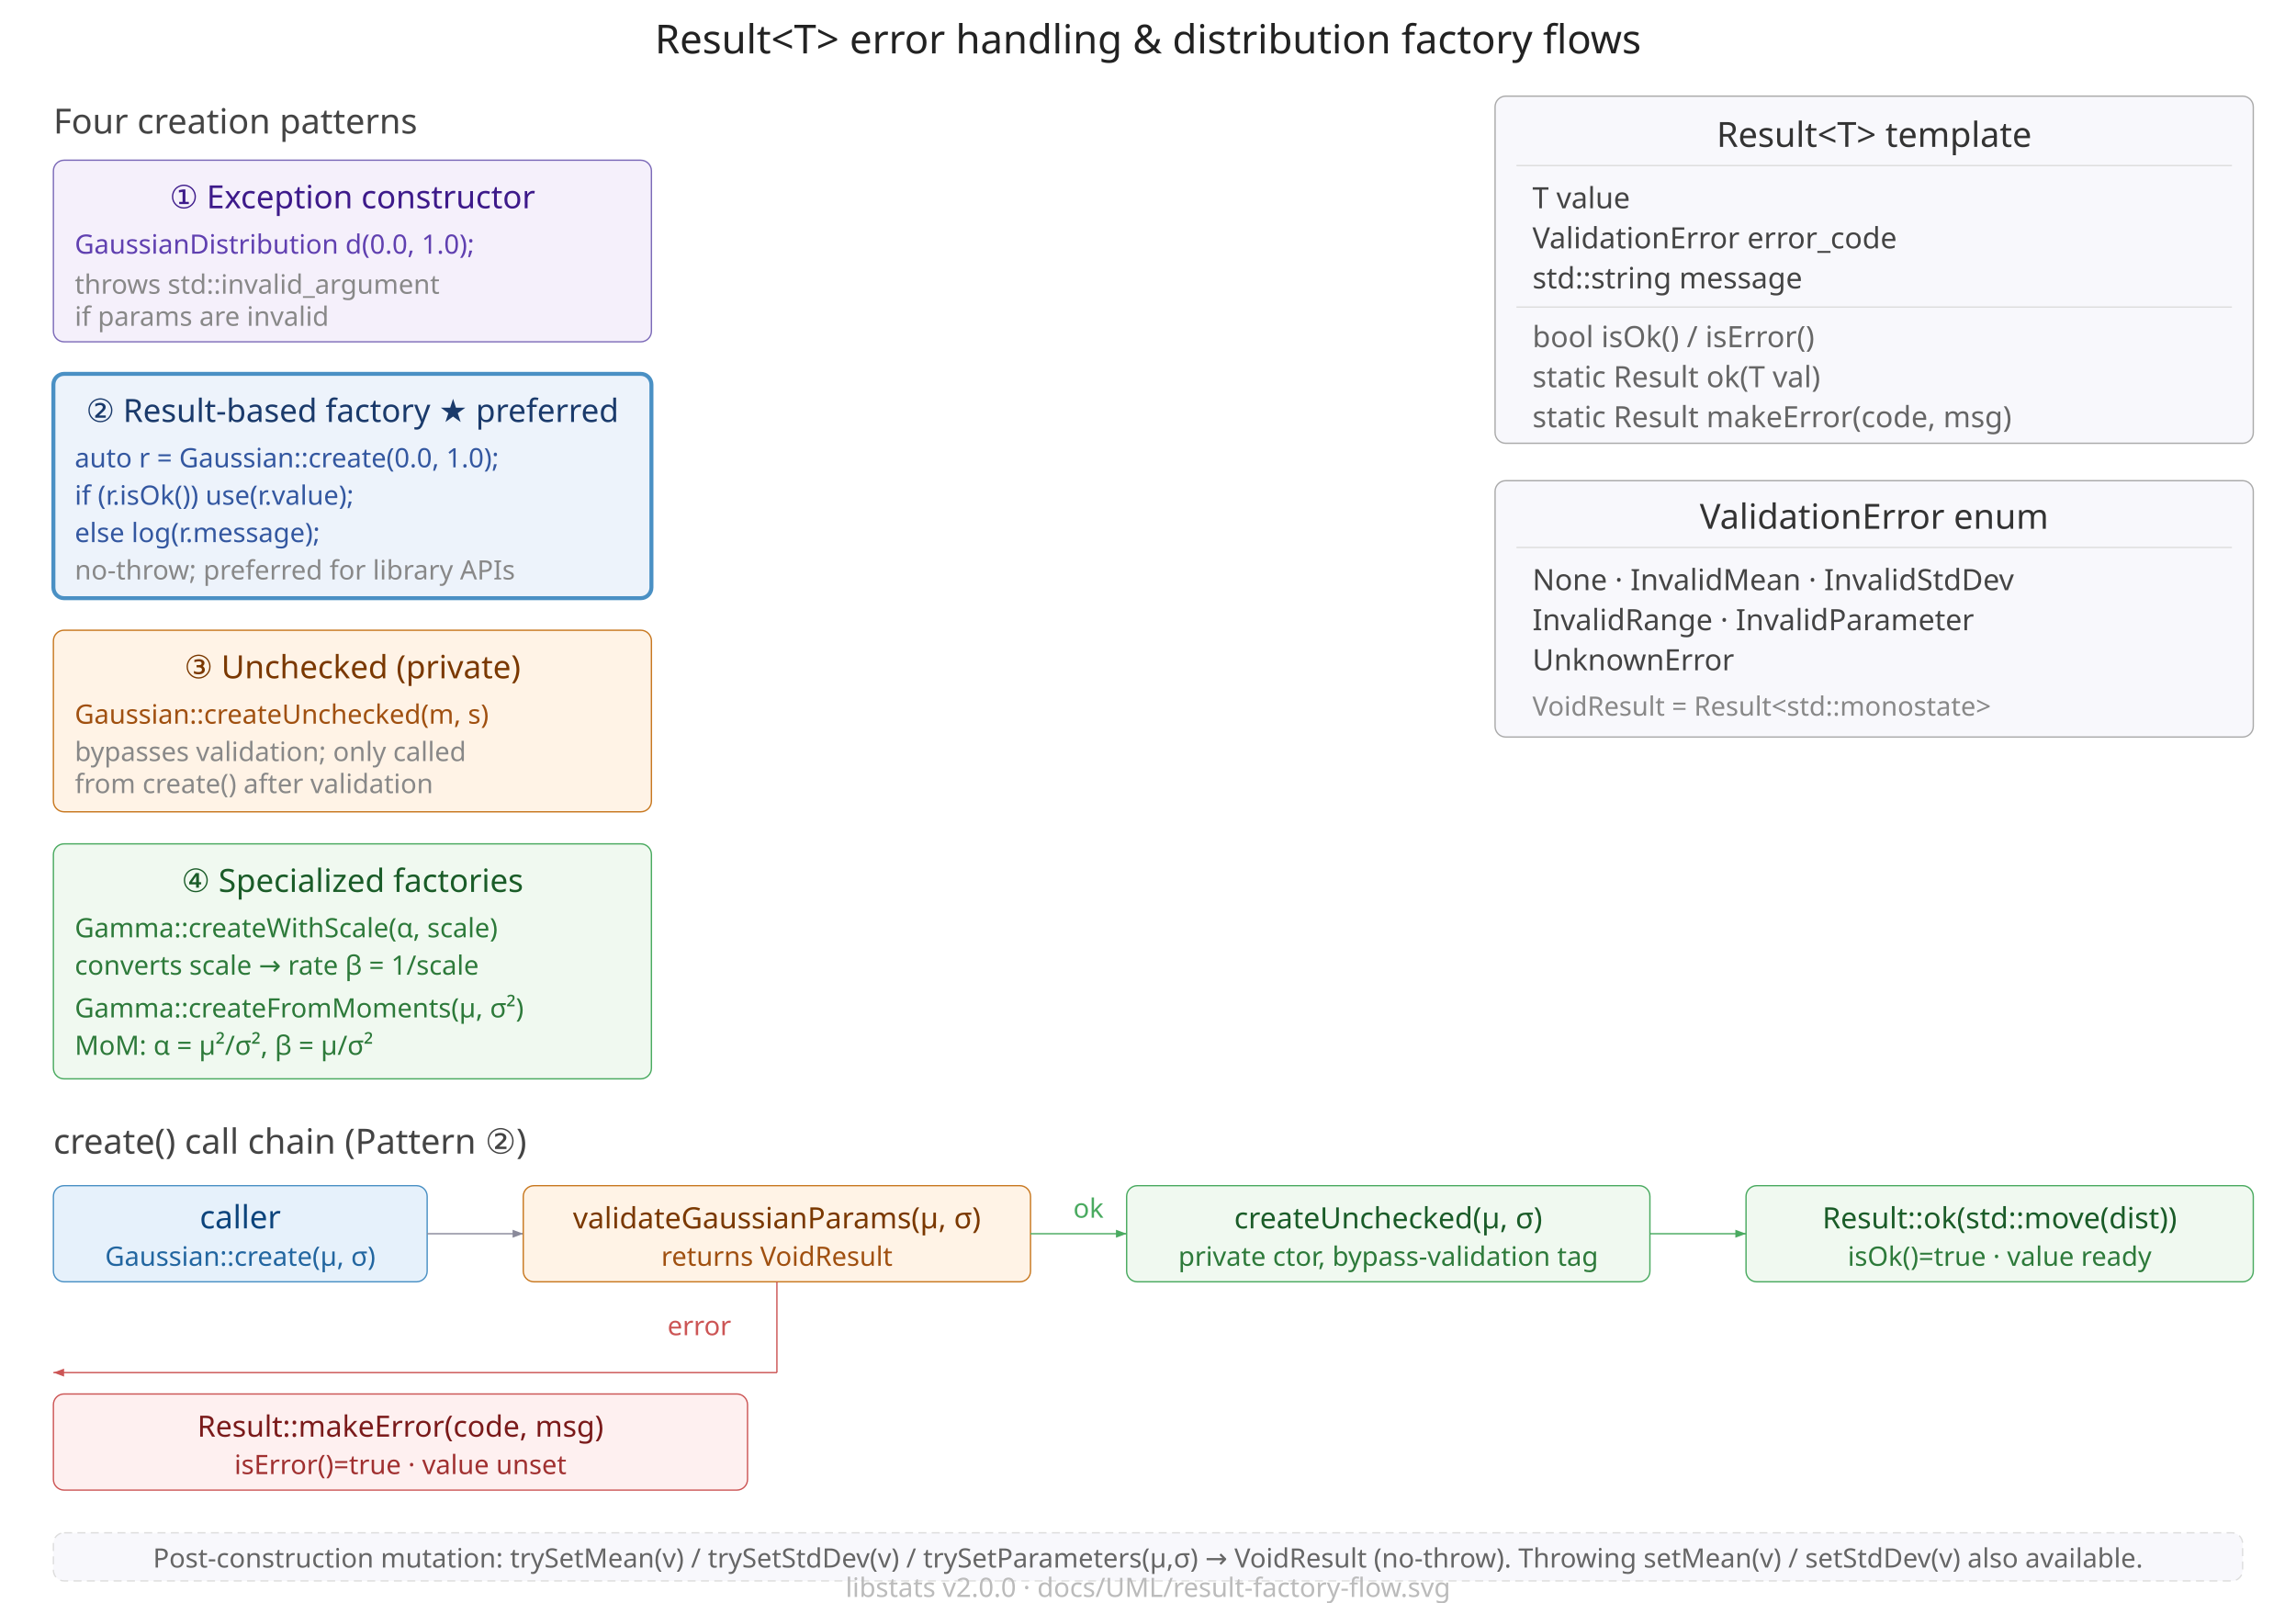
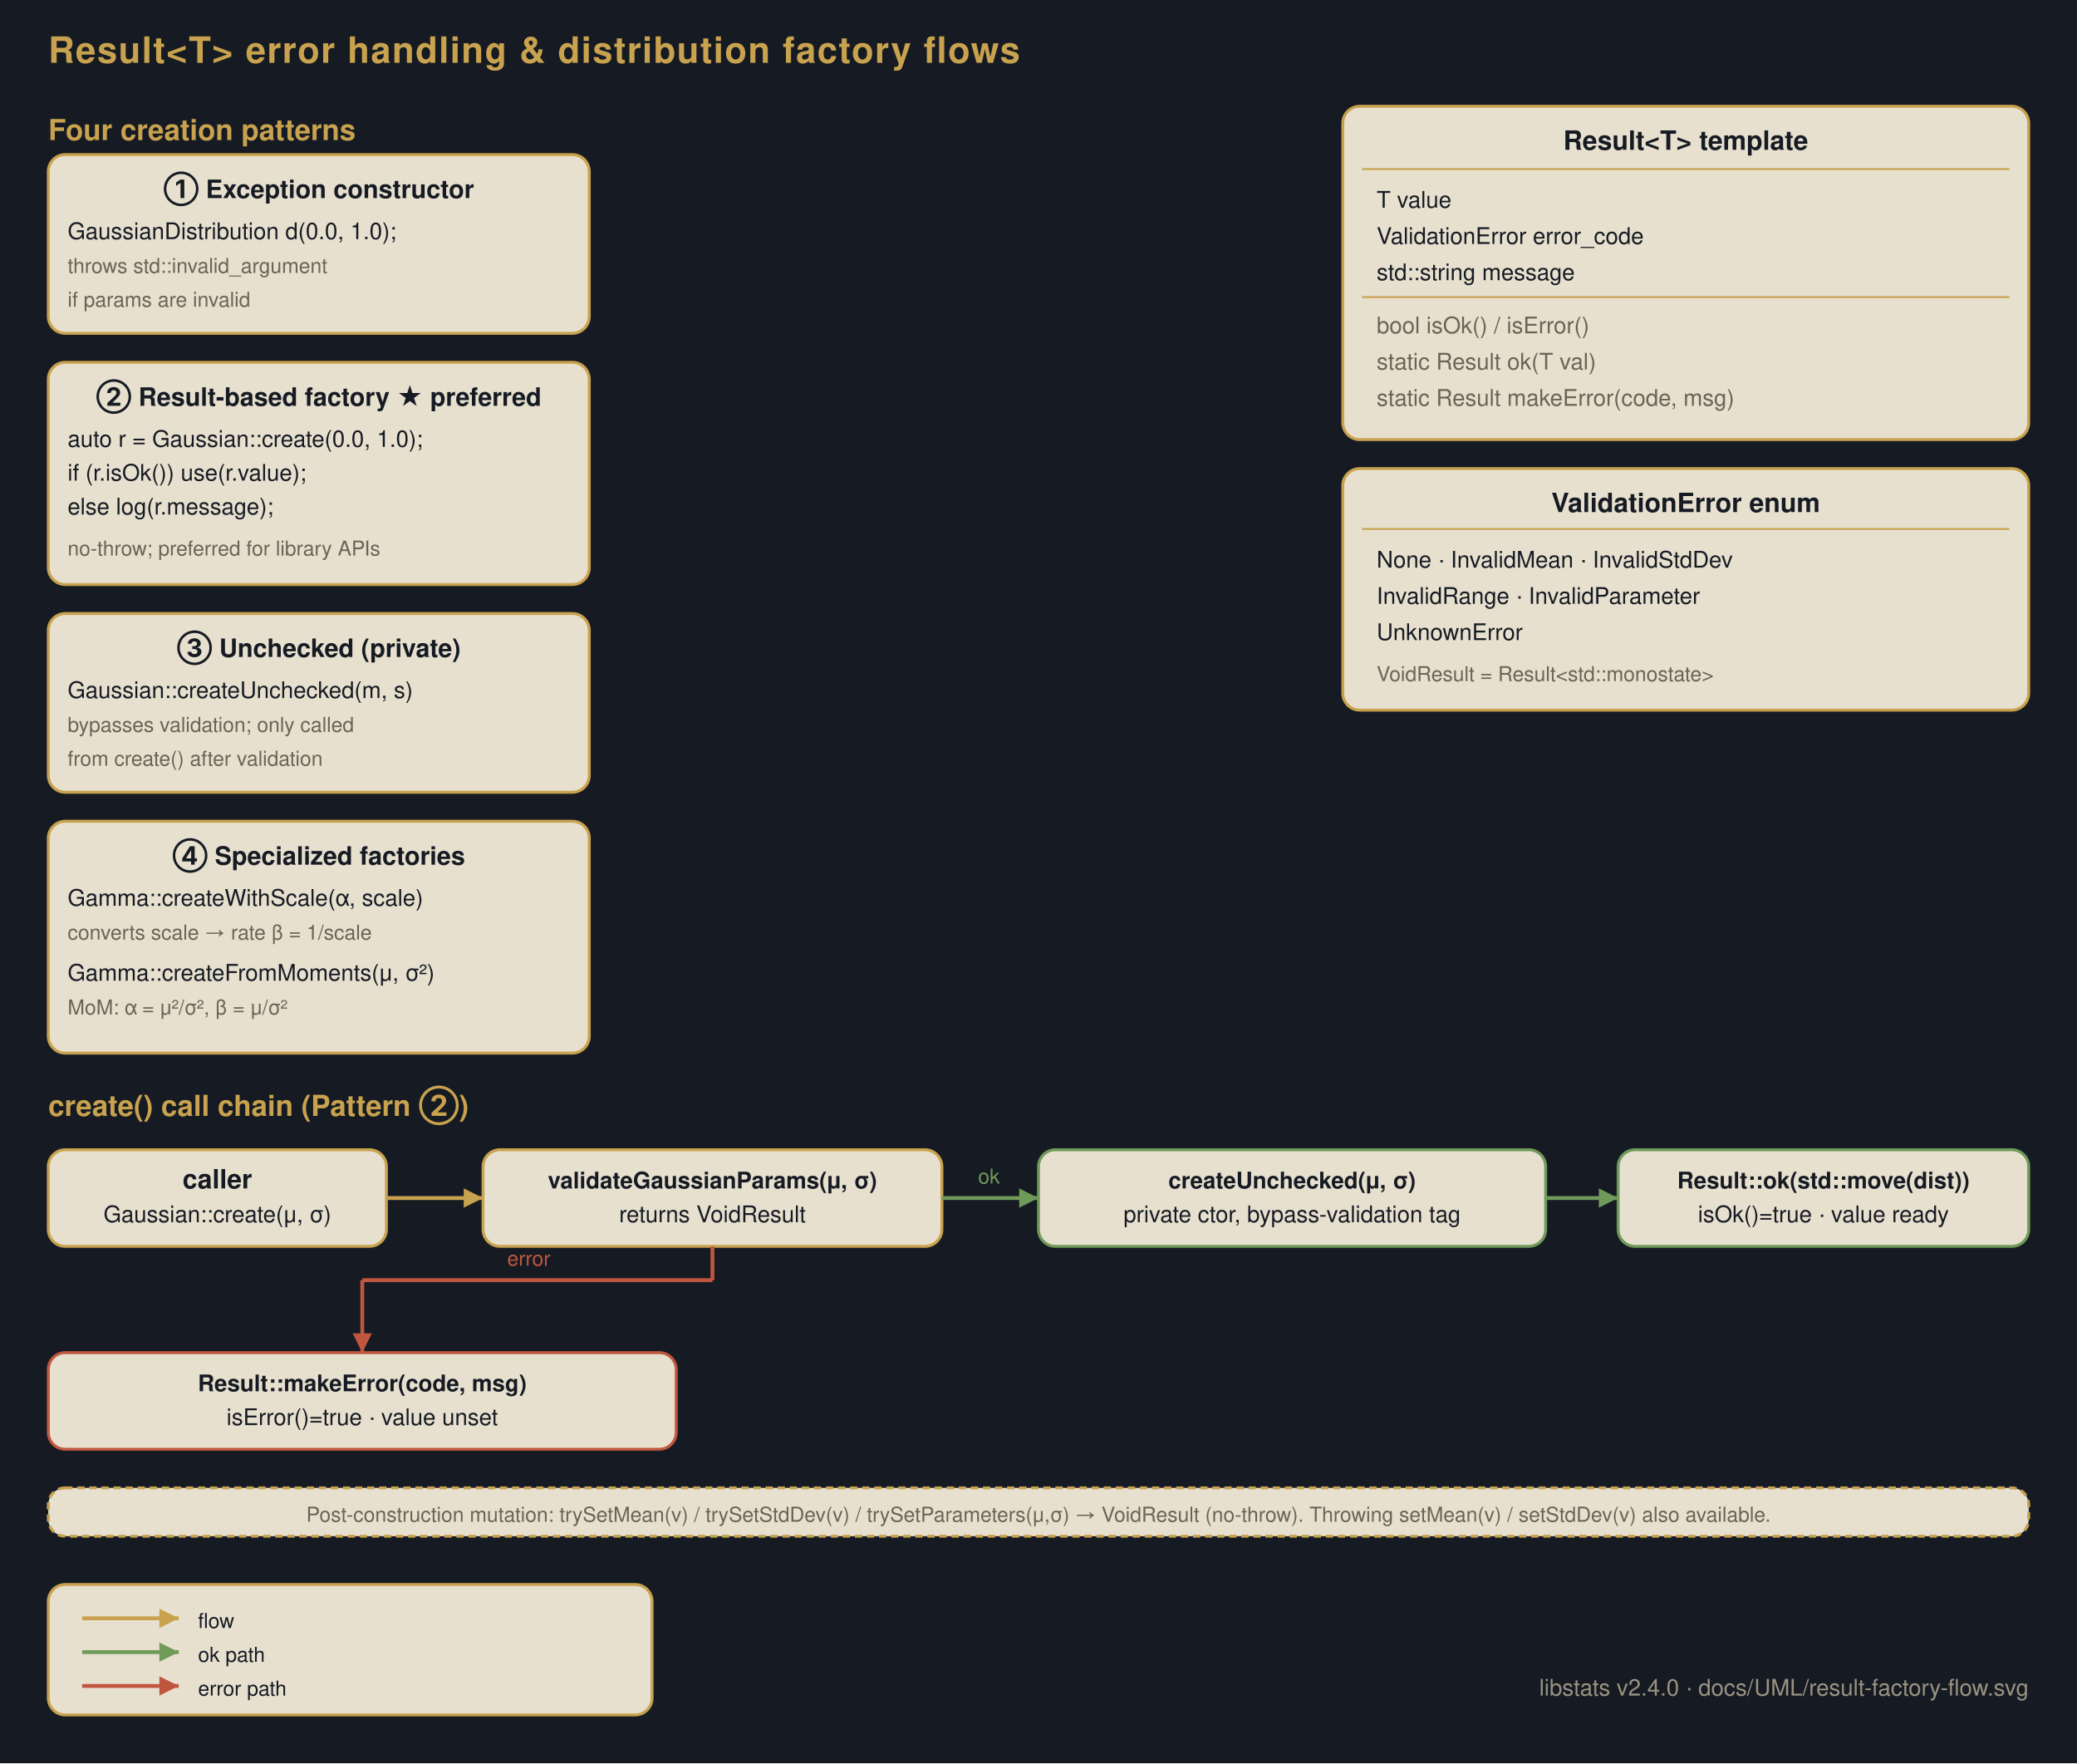
- <svg xmlns="http://www.w3.org/2000/svg" viewBox="0 0 860 600" style="font-family:system-ui,sans-serif;background:#fff">
-   <defs>
-     <marker id="a" markerWidth="8" markerHeight="6" refX="8" refY="3" orient="auto">
-       <polygon points="0 0,8 3,0 6" fill="#8a8a9a" />
-     </marker>
-     <marker id="ag" markerWidth="8" markerHeight="6" refX="8" refY="3" orient="auto">
-       <polygon points="0 0,8 3,0 6" fill="#4aaa60" />
-     </marker>
-     <marker id="ar" markerWidth="8" markerHeight="6" refX="8" refY="3" orient="auto">
-       <polygon points="0 0,8 3,0 6" fill="#cc5555" />
-     </marker>
-   </defs>
-   <text x="430" y="20" text-anchor="middle" font-size="15" font-weight="500" fill="#222">Result&lt;T&gt; error handling &amp; distribution factory flows</text>
-   <rect x="560" y="36" width="284" height="130" rx="4" fill="#F8F8FC" stroke="#aaa" stroke-width="0.5" />
-   <text x="702" y="55" text-anchor="middle" font-size="13" font-weight="500" fill="#333">Result&lt;T&gt; template</text>
-   <line x1="568" y1="62" x2="836" y2="62" stroke="#ddd" stroke-width="0.5" />
-   <text x="574" y="78" font-size="11" fill="#444">T              value</text>
-   <text x="574" y="93" font-size="11" fill="#444">ValidationError   error_code</text>
-   <text x="574" y="108" font-size="11" fill="#444">std::string    message</text>
-   <line x1="568" y1="115" x2="836" y2="115" stroke="#ddd" stroke-width="0.5" />
-   <text x="574" y="130" font-size="11" fill="#666">bool isOk() / isError()</text>
-   <text x="574" y="145" font-size="11" fill="#666">static Result ok(T val)</text>
-   <text x="574" y="160" font-size="11" fill="#666">static Result makeError(code, msg)</text>
-   <rect x="560" y="180" width="284" height="96" rx="4" fill="#F8F8FC" stroke="#aaa" stroke-width="0.5" />
-   <text x="702" y="198" text-anchor="middle" font-size="13" font-weight="500" fill="#333">ValidationError enum</text>
-   <line x1="568" y1="205" x2="836" y2="205" stroke="#ddd" stroke-width="0.5" />
-   <text x="574" y="221" font-size="11" fill="#444">None · InvalidMean · InvalidStdDev</text>
-   <text x="574" y="236" font-size="11" fill="#444">InvalidRange · InvalidParameter</text>
-   <text x="574" y="251" font-size="11" fill="#444">UnknownError</text>
-   <text x="574" y="268" font-size="10" fill="#888">VoidResult = Result&lt;std::monostate&gt;</text>
-   <text x="20" y="50" font-size="13" font-weight="500" fill="#444">Four creation patterns</text>
-   <rect x="20" y="60" width="224" height="68" rx="4" fill="#F5F0FB" stroke="#7c6ab8" stroke-width="0.5" />
-   <text x="132" y="78" text-anchor="middle" font-size="12" font-weight="500" fill="#3d1a8a">① Exception constructor</text>
-   <text x="28" y="95" font-size="10" fill="#6040b0">GaussianDistribution d(0.0, 1.0);</text>
-   <text x="28" y="110" font-size="10" fill="#888">throws std::invalid_argument</text>
-   <text x="28" y="122" font-size="10" fill="#888">if params are invalid</text>
-   <rect x="20" y="140" width="224" height="84" rx="4" fill="#EDF3FB" stroke="#4A90C4" stroke-width="1.5" />
-   <text x="132" y="158" text-anchor="middle" font-size="12" font-weight="500" fill="#1a3a6b">② Result-based factory  ★ preferred</text>
-   <text x="28" y="175" font-size="10" fill="#3357a0">auto r = Gaussian::create(0.0, 1.0);</text>
-   <text x="28" y="189" font-size="10" fill="#3357a0">if (r.isOk()) use(r.value);</text>
-   <text x="28" y="203" font-size="10" fill="#3357a0">else log(r.message);</text>
-   <text x="28" y="217" font-size="10" fill="#888">no-throw; preferred for library APIs</text>
-   <rect x="20" y="236" width="224" height="68" rx="4" fill="#FFF3E6" stroke="#c87820" stroke-width="0.5" />
-   <text x="132" y="254" text-anchor="middle" font-size="12" font-weight="500" fill="#7a3800">③ Unchecked (private)</text>
-   <text x="28" y="271" font-size="10" fill="#a05010">Gaussian::createUnchecked(m, s)</text>
-   <text x="28" y="285" font-size="10" fill="#888">bypasses validation; only called</text>
-   <text x="28" y="297" font-size="10" fill="#888">from create() after validation</text>
-   <rect x="20" y="316" width="224" height="88" rx="4" fill="#F0F9F0" stroke="#4aaa60" stroke-width="0.5" />
-   <text x="132" y="334" text-anchor="middle" font-size="12" font-weight="500" fill="#1a5c28">④ Specialized factories</text>
-   <text x="28" y="351" font-size="10" fill="#2d7a3a">Gamma::createWithScale(α, scale)</text>
-   <text x="28" y="365" font-size="10" fill="#2d7a3a">  converts scale → rate β = 1/scale</text>
-   <text x="28" y="381" font-size="10" fill="#2d7a3a">Gamma::createFromMoments(μ, σ²)</text>
-   <text x="28" y="395" font-size="10" fill="#2d7a3a">  MoM: α = μ²/σ²,  β = μ/σ²</text>
-   <text x="20" y="432" font-size="13" font-weight="500" fill="#444">create() call chain  (Pattern ②)</text>
-   <rect x="20" y="444" width="140" height="36" rx="4" fill="#E6F1FB" stroke="#4A90C4" stroke-width="0.5" />
-   <text x="90" y="460" text-anchor="middle" font-size="12" font-weight="500" fill="#0C447C">caller</text>
-   <text x="90" y="474" text-anchor="middle" font-size="10" fill="#2266A0">Gaussian::create(μ, σ)</text>
-   <line x1="160" y1="462" x2="196" y2="462" stroke="#8a8a9a" stroke-width="0.5" marker-end="url(#a)" />
-   <rect x="196" y="444" width="190" height="36" rx="4" fill="#FFF3E6" stroke="#c87820" stroke-width="0.5" />
-   <text x="291" y="460" text-anchor="middle" font-size="11" font-weight="500" fill="#7a3800">validateGaussianParams(μ, σ)</text>
-   <text x="291" y="474" text-anchor="middle" font-size="10" fill="#a05010">returns VoidResult</text>
-   <line x1="291" y1="480" x2="291" y2="514" stroke="#cc5555" stroke-width="0.5" />
-   <text x="250" y="500" font-size="10" fill="#cc5555">error</text>
-   <line x1="291" y1="514" x2="20" y2="514" stroke="#cc5555" stroke-width="0.5" marker-end="url(#ar)" />
-   <rect x="20" y="522" width="260" height="36" rx="4" fill="#FEF0F0" stroke="#cc5555" stroke-width="0.5" />
-   <text x="150" y="538" text-anchor="middle" font-size="11" font-weight="500" fill="#7a1a1a">Result::makeError(code, msg)</text>
-   <text x="150" y="552" text-anchor="middle" font-size="10" fill="#a03030">isError()=true · value unset</text>
-   <line x1="386" y1="462" x2="422" y2="462" stroke="#4aaa60" stroke-width="0.5" marker-end="url(#ag)" />
-   <text x="402" y="456" font-size="10" fill="#4aaa60">ok</text>
-   <rect x="422" y="444" width="196" height="36" rx="4" fill="#F0F9F0" stroke="#4aaa60" stroke-width="0.5" />
-   <text x="520" y="460" text-anchor="middle" font-size="11" font-weight="500" fill="#1a5c28">createUnchecked(μ, σ)</text>
-   <text x="520" y="474" text-anchor="middle" font-size="10" fill="#2d7a3a">private ctor, bypass-validation tag</text>
-   <line x1="618" y1="462" x2="654" y2="462" stroke="#4aaa60" stroke-width="0.5" marker-end="url(#ag)" />
-   <rect x="654" y="444" width="190" height="36" rx="4" fill="#F0F9F0" stroke="#4aaa60" stroke-width="0.5" />
-   <text x="749" y="460" text-anchor="middle" font-size="11" font-weight="500" fill="#1a5c28">Result::ok(std::move(dist))</text>
-   <text x="749" y="474" text-anchor="middle" font-size="10" fill="#2d7a3a">isOk()=true · value ready</text>
-   <rect x="20" y="574" width="820" height="18" rx="4" fill="#F8F8FC" stroke="#ddd" stroke-width="0.5" stroke-dasharray="3,2" />
-   <text x="430" y="587" text-anchor="middle" font-size="10" fill="#666">Post-construction mutation: trySetMean(v) / trySetStdDev(v) / trySetParameters(μ,σ)  →  VoidResult  (no-throw).  Throwing setMean(v) / setStdDev(v) also available.</text>
-   <text x="430" y="598" text-anchor="middle" font-size="10" fill="#bbb">libstats v2.0.0  ·  docs/UML/result-factory-flow.svg</text>
+ <svg xmlns="http://www.w3.org/2000/svg" viewBox="0 0 860 730">
+   <g font-family="system-ui,-apple-system,Helvetica,Arial,sans-serif">
+     <defs>
+       <marker id="flow" markerUnits="userSpaceOnUse" markerWidth="8" markerHeight="8" refX="8" refY="4" orient="auto">
+         <polygon points="0 0,8 4,0 8" fill="#c8a24e" />
+       </marker>
+       <marker id="flow-ok" markerUnits="userSpaceOnUse" markerWidth="8" markerHeight="8" refX="8" refY="4" orient="auto">
+         <polygon points="0 0,8 4,0 8" fill="#6f9a5a" />
+       </marker>
+       <marker id="flow-err" markerUnits="userSpaceOnUse" markerWidth="8" markerHeight="8" refX="8" refY="4" orient="auto">
+         <polygon points="0 0,8 4,0 8" fill="#c0563f" />
+       </marker>
+     </defs>
+     <rect x="0" y="0" width="860" height="730" rx="0" fill="#161b23" />
+     <text x="20" y="26" font-size="15" font-weight="bold" letter-spacing="0.5" fill="#c8a24e">Result&lt;T&gt; error handling &amp; distribution factory flows</text>
+     <rect x="556" y="44" width="284" height="138" rx="7" fill="#e7e0cf" stroke="#c8a24e" stroke-width="1.2" />
+     <text x="698" y="62" text-anchor="middle" font-size="11" font-weight="bold" fill="#161b23">Result&lt;T&gt; template</text>
+     <line x1="564" y1="70" x2="832" y2="70" stroke="#c8a24e" stroke-width="0.75" />
+     <text x="570" y="86" font-size="9.5" fill="#161b23">T              value</text>
+     <text x="570" y="101" font-size="9.5" fill="#161b23">ValidationError   error_code</text>
+     <text x="570" y="116" font-size="9.5" fill="#161b23">std::string    message</text>
+     <line x1="564" y1="123" x2="832" y2="123" stroke="#c8a24e" stroke-width="0.75" />
+     <text x="570" y="138" font-size="9.5" fill="#6b6455">bool isOk() / isError()</text>
+     <text x="570" y="153" font-size="9.5" fill="#6b6455">static Result ok(T val)</text>
+     <text x="570" y="168" font-size="9.5" fill="#6b6455">static Result makeError(code, msg)</text>
+     <rect x="556" y="194" width="284" height="100" rx="7" fill="#e7e0cf" stroke="#c8a24e" stroke-width="1.2" />
+     <text x="698" y="212" text-anchor="middle" font-size="11" font-weight="bold" fill="#161b23">ValidationError enum</text>
+     <line x1="564" y1="219" x2="832" y2="219" stroke="#c8a24e" stroke-width="0.75" />
+     <text x="570" y="235" font-size="9.5" fill="#161b23">None · InvalidMean · InvalidStdDev</text>
+     <text x="570" y="250" font-size="9.5" fill="#161b23">InvalidRange · InvalidParameter</text>
+     <text x="570" y="265" font-size="9.5" fill="#161b23">UnknownError</text>
+     <text x="570" y="282" font-size="8.5" fill="#6b6455">VoidResult = Result&lt;std::monostate&gt;</text>
+     <text x="20" y="58" font-size="12" font-weight="bold" fill="#c8a24e">Four creation patterns</text>
+     <rect x="20" y="64" width="224" height="74" rx="7" fill="#e7e0cf" stroke="#c8a24e" stroke-width="1.2" />
+     <text x="132" y="82" text-anchor="middle" font-size="10.5" font-weight="bold" fill="#161b23">① Exception constructor</text>
+     <text x="28" y="99" font-size="9.5" fill="#161b23">GaussianDistribution d(0.0, 1.0);</text>
+     <text x="28" y="113" font-size="8.5" fill="#6b6455">throws std::invalid_argument</text>
+     <text x="28" y="127" font-size="8.5" fill="#6b6455">if params are invalid</text>
+     <rect x="20" y="150" width="224" height="92" rx="7" fill="#e7e0cf" stroke="#c8a24e" stroke-width="1.2" />
+     <text x="132" y="168" text-anchor="middle" font-size="10.5" font-weight="bold" fill="#161b23">② Result-based factory ★ preferred</text>
+     <text x="28" y="185" font-size="9.5" fill="#161b23">auto r = Gaussian::create(0.0, 1.0);</text>
+     <text x="28" y="199" font-size="9.5" fill="#161b23">if (r.isOk()) use(r.value);</text>
+     <text x="28" y="213" font-size="9.5" fill="#161b23">else log(r.message);</text>
+     <text x="28" y="230" font-size="8.5" fill="#6b6455">no-throw; preferred for library APIs</text>
+     <rect x="20" y="254" width="224" height="74" rx="7" fill="#e7e0cf" stroke="#c8a24e" stroke-width="1.2" />
+     <text x="132" y="272" text-anchor="middle" font-size="10.5" font-weight="bold" fill="#161b23">③ Unchecked (private)</text>
+     <text x="28" y="289" font-size="9.5" fill="#161b23">Gaussian::createUnchecked(m, s)</text>
+     <text x="28" y="303" font-size="8.5" fill="#6b6455">bypasses validation; only called</text>
+     <text x="28" y="317" font-size="8.5" fill="#6b6455">from create() after validation</text>
+     <rect x="20" y="340" width="224" height="96" rx="7" fill="#e7e0cf" stroke="#c8a24e" stroke-width="1.2" />
+     <text x="132" y="358" text-anchor="middle" font-size="10.5" font-weight="bold" fill="#161b23">④ Specialized factories</text>
+     <text x="28" y="375" font-size="9.5" fill="#161b23">Gamma::createWithScale(α, scale)</text>
+     <text x="28" y="389" font-size="8.5" fill="#6b6455">  converts scale → rate β = 1/scale</text>
+     <text x="28" y="406" font-size="9.5" fill="#161b23">Gamma::createFromMoments(μ, σ²)</text>
+     <text x="28" y="420" font-size="8.5" fill="#6b6455">  MoM: α = μ²/σ²,  β = μ/σ²</text>
+     <text x="20" y="462" font-size="12" font-weight="bold" fill="#c8a24e">create() call chain (Pattern ②)</text>
+     <rect x="20" y="476" width="140" height="40" rx="7" fill="#e7e0cf" stroke="#c8a24e" stroke-width="1.2" />
+     <text x="90" y="492" text-anchor="middle" font-size="11" font-weight="bold" fill="#161b23">caller</text>
+     <text x="90" y="506" text-anchor="middle" font-size="9.5" fill="#161b23">Gaussian::create(μ, σ)</text>
+     <line x1="160" y1="496" x2="200" y2="496" stroke="#c8a24e" stroke-width="1.6" marker-end="url(#flow)" />
+     <rect x="200" y="476" width="190" height="40" rx="7" fill="#e7e0cf" stroke="#c8a24e" stroke-width="1.2" />
+     <text x="295" y="492" text-anchor="middle" font-size="9.5" font-weight="bold" fill="#161b23">validateGaussianParams(μ, σ)</text>
+     <text x="295" y="506" text-anchor="middle" font-size="9.5" fill="#161b23">returns VoidResult</text>
+     <text x="210" y="524" font-size="8.5" fill="#c0563f">error</text>
+     <line x1="295" y1="516" x2="295" y2="530" stroke="#c0563f" stroke-width="1.6" />
+     <line x1="295" y1="530" x2="150" y2="530" stroke="#c0563f" stroke-width="1.6" />
+     <line x1="150" y1="530" x2="150" y2="560" stroke="#c0563f" stroke-width="1.6" marker-end="url(#flow-err)" />
+     <rect x="20" y="560" width="260" height="40" rx="7" fill="#e7e0cf" stroke="#c0563f" stroke-width="1.2" />
+     <text x="150" y="576" text-anchor="middle" font-size="9.5" font-weight="bold" fill="#161b23">Result::makeError(code, msg)</text>
+     <text x="150" y="590" text-anchor="middle" font-size="9.5" fill="#161b23">isError()=true · value unset</text>
+     <text x="405" y="490" font-size="8.5" fill="#6f9a5a">ok</text>
+     <line x1="390" y1="496" x2="430" y2="496" stroke="#6f9a5a" stroke-width="1.6" marker-end="url(#flow-ok)" />
+     <rect x="430" y="476" width="210" height="40" rx="7" fill="#e7e0cf" stroke="#6f9a5a" stroke-width="1.2" />
+     <text x="535" y="492" text-anchor="middle" font-size="9.5" font-weight="bold" fill="#161b23">createUnchecked(μ, σ)</text>
+     <text x="535" y="506" text-anchor="middle" font-size="9.5" fill="#161b23">private ctor, bypass-validation tag</text>
+     <line x1="640" y1="496" x2="670" y2="496" stroke="#6f9a5a" stroke-width="1.6" marker-end="url(#flow-ok)" />
+     <rect x="670" y="476" width="170" height="40" rx="7" fill="#e7e0cf" stroke="#6f9a5a" stroke-width="1.2" />
+     <text x="755" y="492" text-anchor="middle" font-size="9.5" font-weight="bold" fill="#161b23">Result::ok(std::move(dist))</text>
+     <text x="755" y="506" text-anchor="middle" font-size="9.5" fill="#161b23">isOk()=true · value ready</text>
+     <rect x="20" y="616" width="820" height="20" rx="7" fill="#e7e0cf" stroke="#c8a24e" stroke-width="1.2" stroke-dasharray="3 2" />
+     <text x="430" y="630" text-anchor="middle" font-size="8.5" fill="#6b6455">Post-construction mutation: trySetMean(v) / trySetStdDev(v) / trySetParameters(μ,σ)  →  VoidResult  (no-throw).  Throwing setMean(v) / setStdDev(v) also available.</text>
+     <rect x="20" y="656" width="250" height="54" rx="7" fill="#e7e0cf" stroke="#c8a24e" stroke-width="1.2" />
+     <line x1="34" y1="670" x2="74" y2="670" stroke="#c8a24e" stroke-width="1.6" marker-end="url(#flow)" />
+     <text x="82" y="674" font-size="8.5" fill="#161b23">flow</text>
+     <line x1="34" y1="684" x2="74" y2="684" stroke="#6f9a5a" stroke-width="1.6" marker-end="url(#flow-ok)" />
+     <text x="82" y="688" font-size="8.5" fill="#161b23">ok path</text>
+     <line x1="34" y1="698" x2="74" y2="698" stroke="#c0563f" stroke-width="1.6" marker-end="url(#flow-err)" />
+     <text x="82" y="702" font-size="8.5" fill="#161b23">error path</text>
+     <text x="840" y="702" text-anchor="end" font-size="9.5" fill="#9a9382">libstats v2.4.0  ·  docs/UML/result-factory-flow.svg</text>
+   </g>
</svg>
